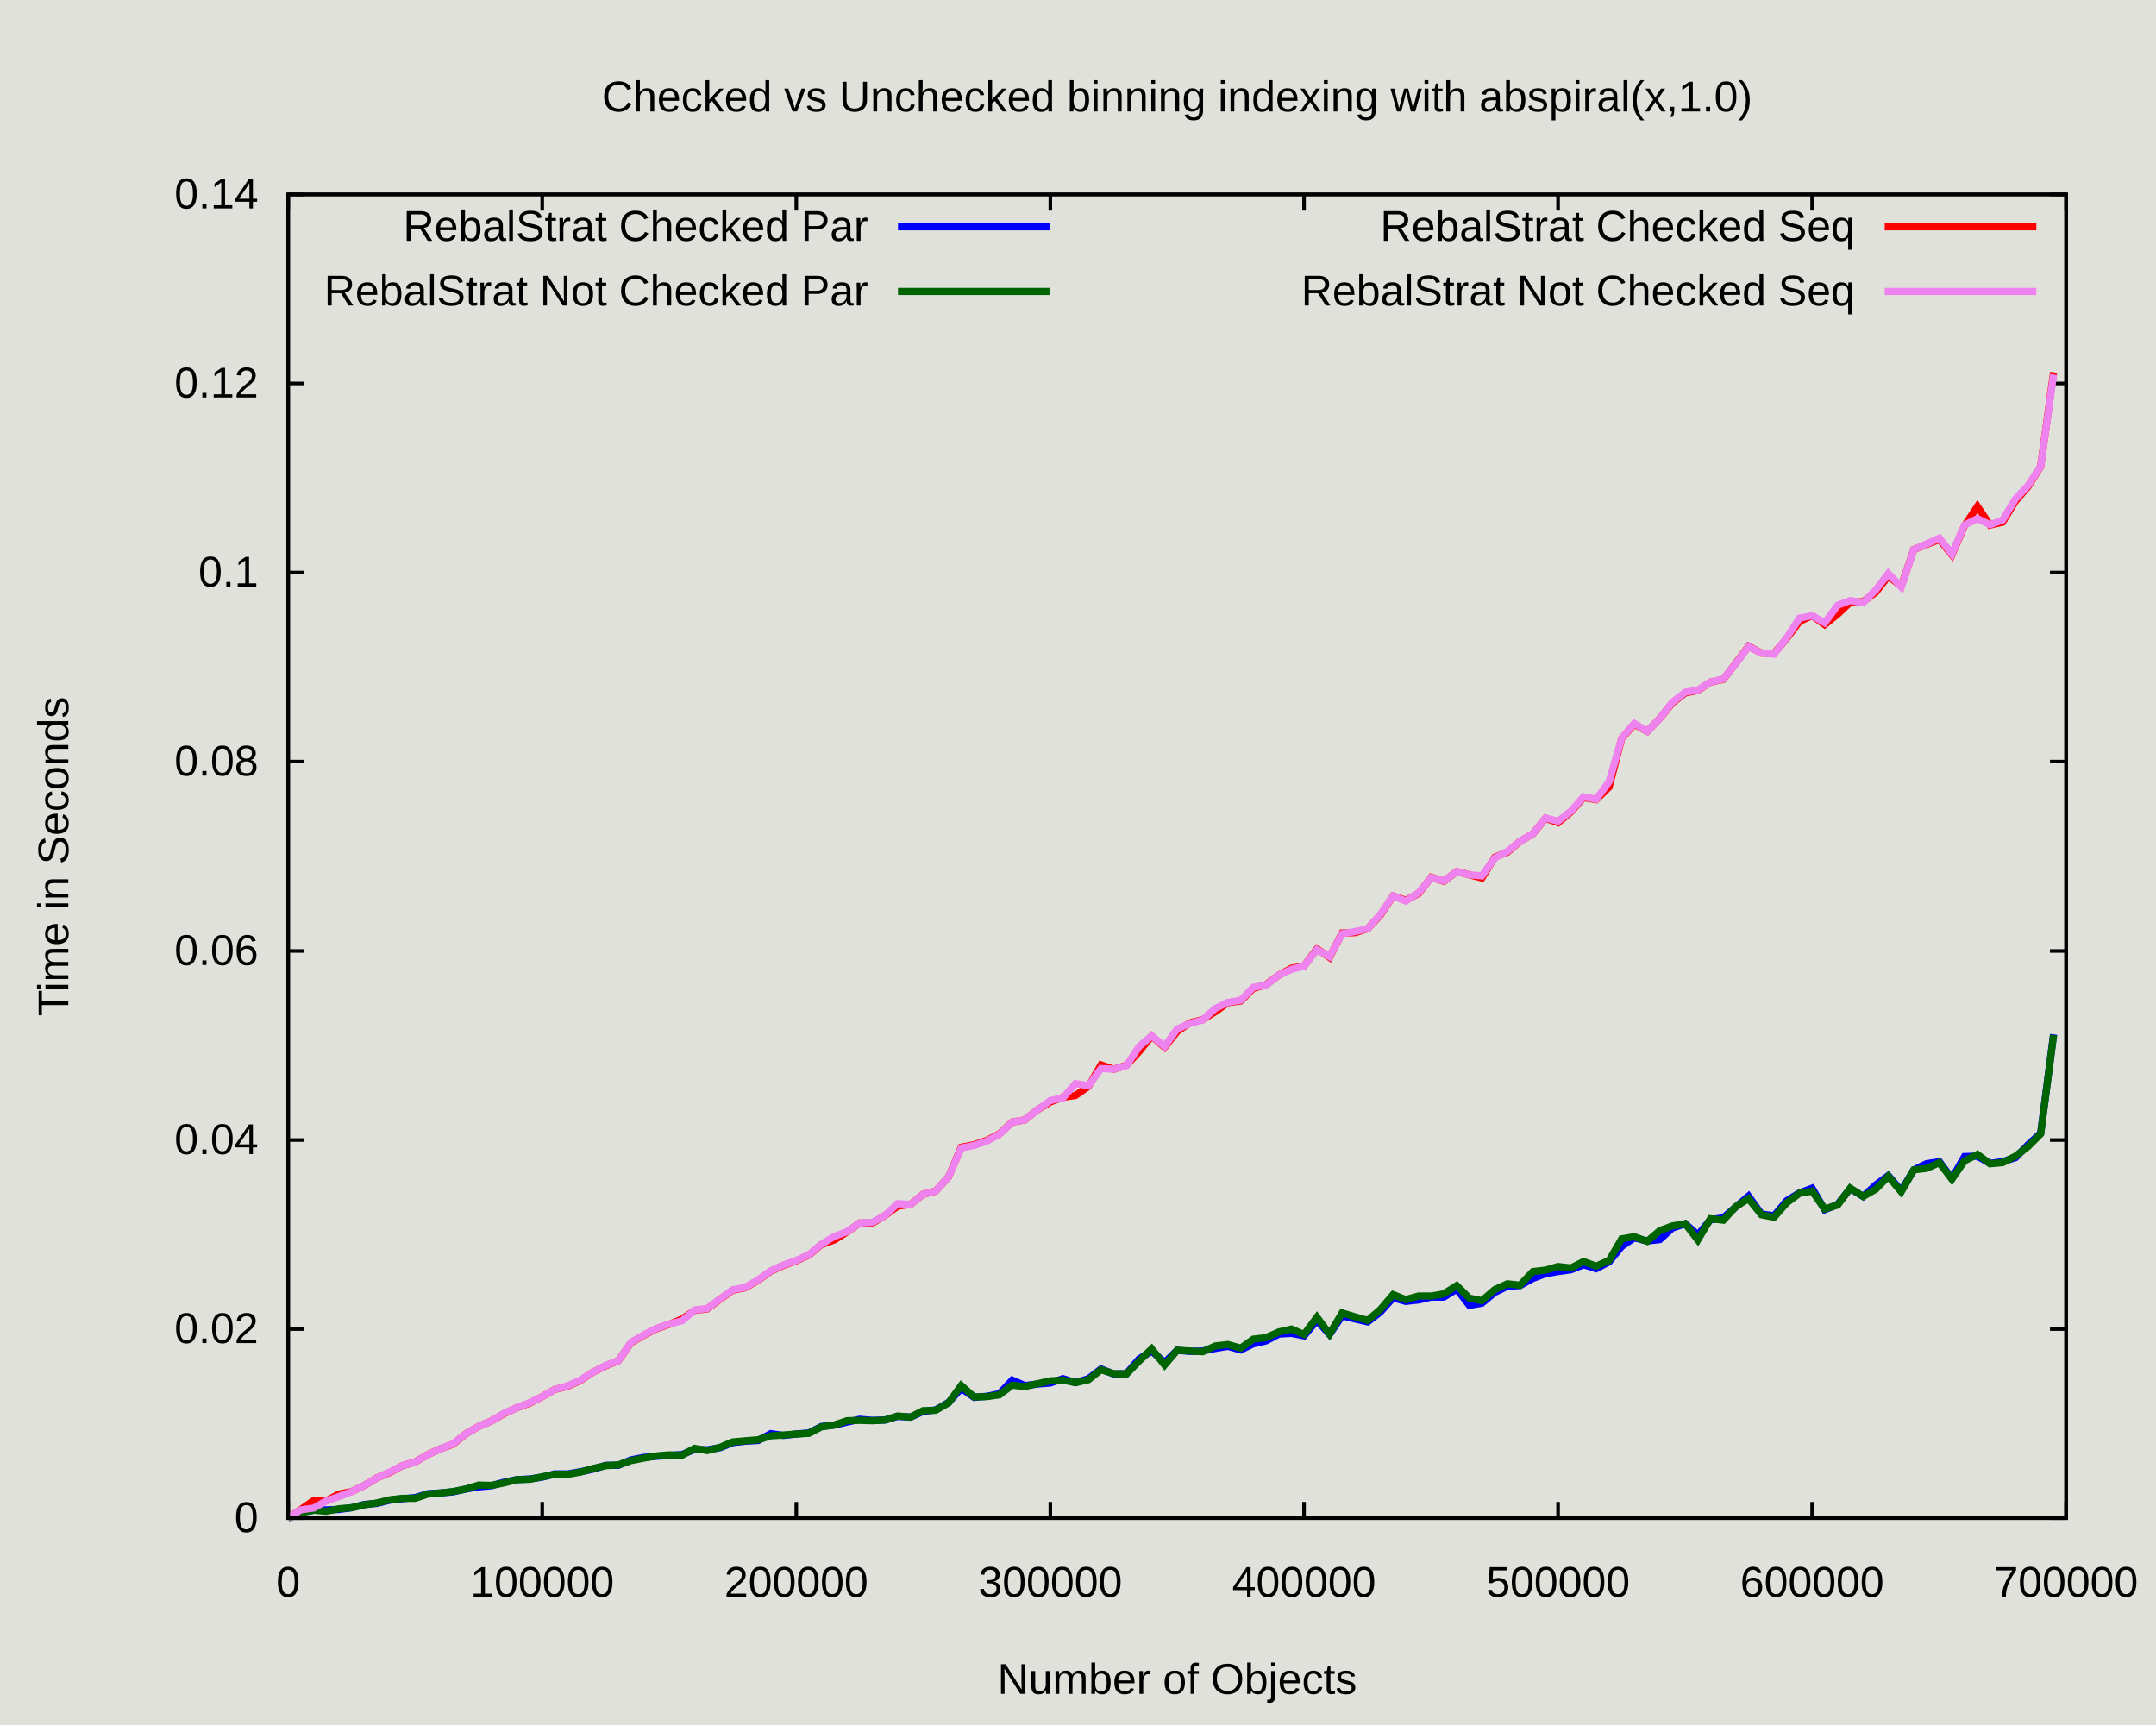
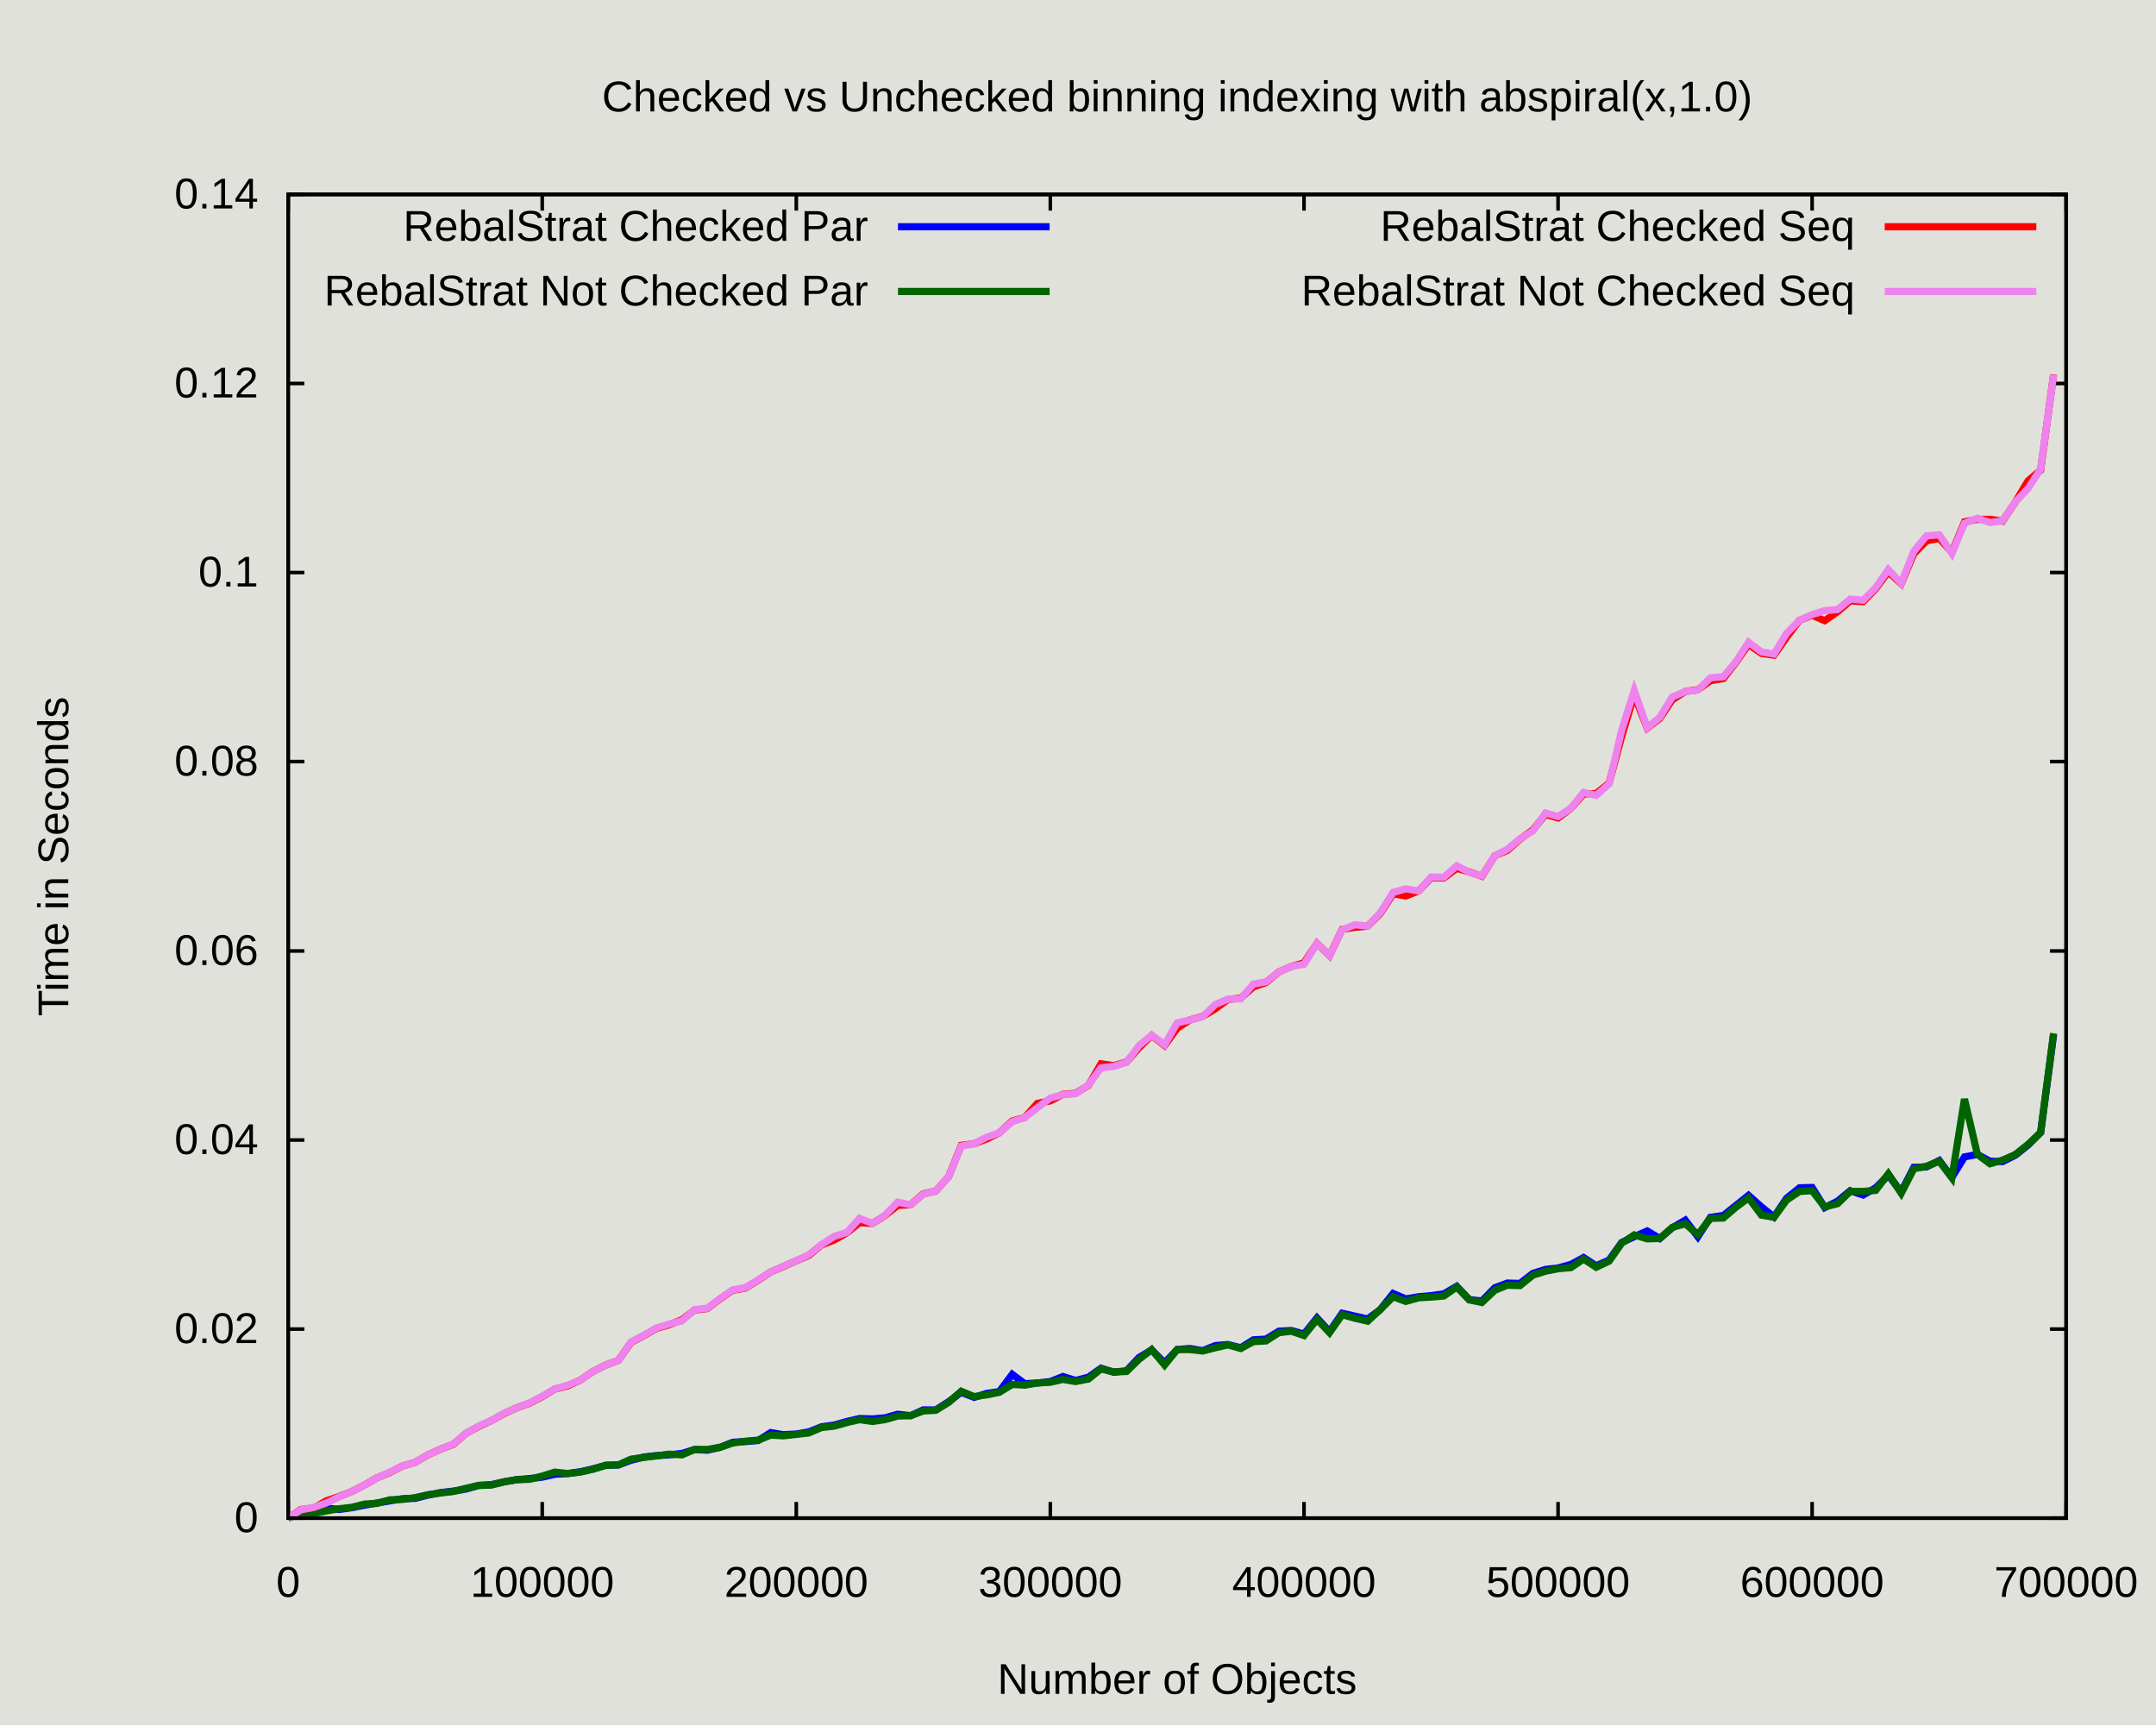
<svg xmlns="http://www.w3.org/2000/svg" xmlns:xlink="http://www.w3.org/1999/xlink" width="600" height="480" viewBox="0 0 600 480">
  <g id="gnuplot_canvas">
    <rect x="0" y="0" width="600" height="480" fill="#e1e1db" />
    <defs>
      <circle id="gpDot" r="0.5" stroke-width="0.5" stroke="currentColor" />
      <path id="gpPt0" stroke-width="0.222" stroke="currentColor" d="M-1,0 h2 M0,-1 v2" />
      <path id="gpPt1" stroke-width="0.222" stroke="currentColor" d="M-1,-1 L1,1 M1,-1 L-1,1" />
      <path id="gpPt2" stroke-width="0.222" stroke="currentColor" d="M-1,0 L1,0 M0,-1 L0,1 M-1,-1 L1,1 M-1,1 L1,-1" />
      <rect id="gpPt3" stroke-width="0.222" stroke="currentColor" x="-1" y="-1" width="2" height="2" />
      <rect id="gpPt4" stroke-width="0.222" stroke="currentColor" fill="currentColor" x="-1" y="-1" width="2" height="2" />
      <circle id="gpPt5" stroke-width="0.222" stroke="currentColor" cx="0" cy="0" r="1" />
      <use xlink:href="#gpPt5" id="gpPt6" fill="currentColor" stroke="none" />
      <path id="gpPt7" stroke-width="0.222" stroke="currentColor" d="M0,-1.33 L-1.33,0.67 L1.33,0.67 z" />
      <use xlink:href="#gpPt7" id="gpPt8" fill="currentColor" stroke="none" />
      <use xlink:href="#gpPt7" id="gpPt9" stroke="currentColor" transform="rotate(180)" />
      <use xlink:href="#gpPt9" id="gpPt10" fill="currentColor" stroke="none" />
      <use xlink:href="#gpPt3" id="gpPt11" stroke="currentColor" transform="rotate(45)" />
      <use xlink:href="#gpPt11" id="gpPt12" fill="currentColor" stroke="none" />
      <path id="gpPt13" stroke-width="0.222" stroke="currentColor" d="M0,1.330 L1.265,0.411 L0.782,-1.067 L-0.782,-1.076 L-1.265,0.411 z" />
      <use xlink:href="#gpPt13" id="gpPt14" fill="currentColor" stroke="none" />
      <filter id="textbox" filterUnits="objectBoundingBox" x="0" y="0" height="1" width="1">
        <feFlood flood-color="#E1E1DB" flood-opacity="1" result="bgnd" />
        <feComposite in="SourceGraphic" in2="bgnd" operator="atop" />
      </filter>
      <filter id="greybox" filterUnits="objectBoundingBox" x="0" y="0" height="1" width="1">
        <feFlood flood-color="lightgrey" flood-opacity="1" result="grey" />
        <feComposite in="SourceGraphic" in2="grey" operator="atop" />
      </filter>
    </defs>
    <g fill="none" color="#E1E1DB" stroke="currentColor" stroke-width="1.00" stroke-linecap="butt" stroke-linejoin="miter">
</g>
    <g fill="none" color="black" stroke="currentColor" stroke-width="1.00" stroke-linecap="butt" stroke-linejoin="miter">
      <path stroke="rgb(  0,   0,   0)" d="M80.2,422.4 L84.7,422.4 M575.0,422.4 L570.5,422.4  " />
      <g transform="translate(71.9,426.3)" stroke="none" fill="rgb(0,0,0)" font-family="Arial" font-size="12.00" text-anchor="end">
        <text>
          <tspan font-family="Arial"> 0</tspan>
        </text>
      </g>
    </g>
    <g fill="none" color="black" stroke="currentColor" stroke-width="1.00" stroke-linecap="butt" stroke-linejoin="miter">
      <path stroke="rgb(  0,   0,   0)" d="M80.2,369.8 L84.7,369.8 M575.0,369.8 L570.5,369.8  " />
      <g transform="translate(71.9,373.7)" stroke="none" fill="rgb(0,0,0)" font-family="Arial" font-size="12.00" text-anchor="end">
        <text>
          <tspan font-family="Arial"> 0.02</tspan>
        </text>
      </g>
    </g>
    <g fill="none" color="black" stroke="currentColor" stroke-width="1.00" stroke-linecap="butt" stroke-linejoin="miter">
      <path stroke="rgb(  0,   0,   0)" d="M80.2,317.2 L84.7,317.2 M575.0,317.2 L570.5,317.2  " />
      <g transform="translate(71.9,321.1)" stroke="none" fill="rgb(0,0,0)" font-family="Arial" font-size="12.00" text-anchor="end">
        <text>
          <tspan font-family="Arial"> 0.04</tspan>
        </text>
      </g>
    </g>
    <g fill="none" color="black" stroke="currentColor" stroke-width="1.00" stroke-linecap="butt" stroke-linejoin="miter">
      <path stroke="rgb(  0,   0,   0)" d="M80.2,264.6 L84.7,264.6 M575.0,264.6 L570.5,264.6  " />
      <g transform="translate(71.9,268.5)" stroke="none" fill="rgb(0,0,0)" font-family="Arial" font-size="12.00" text-anchor="end">
        <text>
          <tspan font-family="Arial"> 0.06</tspan>
        </text>
      </g>
    </g>
    <g fill="none" color="black" stroke="currentColor" stroke-width="1.00" stroke-linecap="butt" stroke-linejoin="miter">
      <path stroke="rgb(  0,   0,   0)" d="M80.2,211.9 L84.7,211.9 M575.0,211.9 L570.5,211.9  " />
      <g transform="translate(71.9,215.8)" stroke="none" fill="rgb(0,0,0)" font-family="Arial" font-size="12.00" text-anchor="end">
        <text>
          <tspan font-family="Arial"> 0.08</tspan>
        </text>
      </g>
    </g>
    <g fill="none" color="black" stroke="currentColor" stroke-width="1.00" stroke-linecap="butt" stroke-linejoin="miter">
      <path stroke="rgb(  0,   0,   0)" d="M80.2,159.3 L84.7,159.3 M575.0,159.3 L570.5,159.3  " />
      <g transform="translate(71.9,163.2)" stroke="none" fill="rgb(0,0,0)" font-family="Arial" font-size="12.00" text-anchor="end">
        <text>
          <tspan font-family="Arial"> 0.1</tspan>
        </text>
      </g>
    </g>
    <g fill="none" color="black" stroke="currentColor" stroke-width="1.00" stroke-linecap="butt" stroke-linejoin="miter">
      <path stroke="rgb(  0,   0,   0)" d="M80.2,106.7 L84.7,106.7 M575.0,106.7 L570.5,106.7  " />
      <g transform="translate(71.9,110.6)" stroke="none" fill="rgb(0,0,0)" font-family="Arial" font-size="12.00" text-anchor="end">
        <text>
          <tspan font-family="Arial"> 0.12</tspan>
        </text>
      </g>
    </g>
    <g fill="none" color="black" stroke="currentColor" stroke-width="1.00" stroke-linecap="butt" stroke-linejoin="miter">
      <path stroke="rgb(  0,   0,   0)" d="M80.2,54.1 L84.7,54.1 M575.0,54.1 L570.5,54.1  " />
      <g transform="translate(71.9,58.0)" stroke="none" fill="rgb(0,0,0)" font-family="Arial" font-size="12.00" text-anchor="end">
        <text>
          <tspan font-family="Arial"> 0.14</tspan>
        </text>
      </g>
    </g>
    <g fill="none" color="black" stroke="currentColor" stroke-width="1.00" stroke-linecap="butt" stroke-linejoin="miter">
      <path stroke="rgb(  0,   0,   0)" d="M80.2,422.4 L80.2,417.9 M80.2,54.1 L80.2,58.6  " />
      <g transform="translate(80.2,444.3)" stroke="none" fill="rgb(0,0,0)" font-family="Arial" font-size="12.00" text-anchor="middle">
        <text>
          <tspan font-family="Arial"> 0</tspan>
        </text>
      </g>
    </g>
    <g fill="none" color="black" stroke="currentColor" stroke-width="1.00" stroke-linecap="butt" stroke-linejoin="miter">
      <path stroke="rgb(  0,   0,   0)" d="M150.9,422.4 L150.9,417.9 M150.9,54.1 L150.9,58.6  " />
      <g transform="translate(150.9,444.3)" stroke="none" fill="rgb(0,0,0)" font-family="Arial" font-size="12.00" text-anchor="middle">
        <text>
          <tspan font-family="Arial"> 100000</tspan>
        </text>
      </g>
    </g>
    <g fill="none" color="black" stroke="currentColor" stroke-width="1.00" stroke-linecap="butt" stroke-linejoin="miter">
      <path stroke="rgb(  0,   0,   0)" d="M221.6,422.4 L221.6,417.9 M221.6,54.1 L221.6,58.6  " />
      <g transform="translate(221.6,444.3)" stroke="none" fill="rgb(0,0,0)" font-family="Arial" font-size="12.00" text-anchor="middle">
        <text>
          <tspan font-family="Arial"> 200000</tspan>
        </text>
      </g>
    </g>
    <g fill="none" color="black" stroke="currentColor" stroke-width="1.00" stroke-linecap="butt" stroke-linejoin="miter">
      <path stroke="rgb(  0,   0,   0)" d="M292.3,422.4 L292.3,417.9 M292.3,54.1 L292.3,58.6  " />
      <g transform="translate(292.3,444.3)" stroke="none" fill="rgb(0,0,0)" font-family="Arial" font-size="12.00" text-anchor="middle">
        <text>
          <tspan font-family="Arial"> 300000</tspan>
        </text>
      </g>
    </g>
    <g fill="none" color="black" stroke="currentColor" stroke-width="1.00" stroke-linecap="butt" stroke-linejoin="miter">
      <path stroke="rgb(  0,   0,   0)" d="M362.9,422.4 L362.9,417.9 M362.9,54.1 L362.9,58.6  " />
      <g transform="translate(362.9,444.3)" stroke="none" fill="rgb(0,0,0)" font-family="Arial" font-size="12.00" text-anchor="middle">
        <text>
          <tspan font-family="Arial"> 400000</tspan>
        </text>
      </g>
    </g>
    <g fill="none" color="black" stroke="currentColor" stroke-width="1.00" stroke-linecap="butt" stroke-linejoin="miter">
      <path stroke="rgb(  0,   0,   0)" d="M433.6,422.4 L433.6,417.9 M433.6,54.1 L433.6,58.6  " />
      <g transform="translate(433.6,444.3)" stroke="none" fill="rgb(0,0,0)" font-family="Arial" font-size="12.00" text-anchor="middle">
        <text>
          <tspan font-family="Arial"> 500000</tspan>
        </text>
      </g>
    </g>
    <g fill="none" color="black" stroke="currentColor" stroke-width="1.00" stroke-linecap="butt" stroke-linejoin="miter">
      <path stroke="rgb(  0,   0,   0)" d="M504.3,422.4 L504.3,417.9 M504.3,54.1 L504.3,58.6  " />
      <g transform="translate(504.3,444.3)" stroke="none" fill="rgb(0,0,0)" font-family="Arial" font-size="12.00" text-anchor="middle">
        <text>
          <tspan font-family="Arial"> 600000</tspan>
        </text>
      </g>
    </g>
    <g fill="none" color="black" stroke="currentColor" stroke-width="1.00" stroke-linecap="butt" stroke-linejoin="miter">
      <path stroke="rgb(  0,   0,   0)" d="M575.0,422.4 L575.0,417.9 M575.0,54.1 L575.0,58.6  " />
      <g transform="translate(575.0,444.3)" stroke="none" fill="rgb(0,0,0)" font-family="Arial" font-size="12.00" text-anchor="middle">
        <text>
          <tspan font-family="Arial"> 700000</tspan>
        </text>
      </g>
    </g>
    <g fill="none" color="black" stroke="currentColor" stroke-width="1.00" stroke-linecap="butt" stroke-linejoin="miter">
</g>
    <g fill="none" color="black" stroke="currentColor" stroke-width="1.00" stroke-linecap="butt" stroke-linejoin="miter">
      <path stroke="rgb(  0,   0,   0)" d="M80.2,54.1 L80.2,422.4 L575.0,422.4 L575.0,54.1 L80.2,54.1 Z  " />
    </g>
    <g fill="none" color="black" stroke="currentColor" stroke-width="1.00" stroke-linecap="butt" stroke-linejoin="miter">
      <g transform="translate(19.0,238.3) rotate(270)" stroke="none" fill="black" font-family="Arial" font-size="12.00" text-anchor="middle">
        <text>
          <tspan font-family="Arial">Time in Seconds</tspan>
        </text>
      </g>
    </g>
    <g fill="none" color="black" stroke="currentColor" stroke-width="1.00" stroke-linecap="butt" stroke-linejoin="miter">
      <g transform="translate(327.6,471.3)" stroke="none" fill="black" font-family="Arial" font-size="12.00" text-anchor="middle">
        <text>
          <tspan font-family="Arial">Number of Objects</tspan>
        </text>
      </g>
    </g>
    <g fill="none" color="black" stroke="currentColor" stroke-width="1.00" stroke-linecap="butt" stroke-linejoin="miter">
      <g transform="translate(327.6,31.0)" stroke="none" fill="black" font-family="Arial" font-size="12.00" text-anchor="middle">
        <text>
          <tspan font-family="Arial">Checked vs Unchecked binning indexing with abspiral(x,1.0)</tspan>
        </text>
      </g>
    </g>
    <g fill="none" color="black" stroke="currentColor" stroke-width="1.00" stroke-linecap="butt" stroke-linejoin="miter">
</g>
    <g id="gnuplot_plot_1">
      <g fill="none" color="#E1E1DB" stroke="currentColor" stroke-width="2.00" stroke-linecap="butt" stroke-linejoin="miter">
</g>
      <g fill="none" color="black" stroke="currentColor" stroke-width="2.00" stroke-linecap="butt" stroke-linejoin="miter">
        <g transform="translate(241.6,67.0)" stroke="none" fill="black" font-family="Arial" font-size="12.00" text-anchor="end">
          <text>
            <tspan font-family="Arial">RebalStrat Checked Par</tspan>
          </text>
        </g>
      </g>
      <g fill="none" color="black" stroke="currentColor" stroke-width="2.00" stroke-linecap="butt" stroke-linejoin="miter">
-         <path stroke="rgb(  0,   0, 255)" d="M249.9,63.1 L292.1,63.1 M80.2,422.4 L83.7,420.8 L87.3,420.2 L90.8,420.1 L94.3,420.0 L97.9,419.5   L101.4,418.6 L104.9,418.3 L108.5,417.4 L112.0,417.0 L115.5,416.7 L119.1,415.6 L122.6,415.4 L126.1,415.1   L129.7,414.3 L133.2,413.7 L136.7,413.4 L140.3,412.4 L143.8,411.7 L147.4,411.5 L150.9,411.0 L154.4,410.1   L158.0,410.1 L161.5,409.5 L165.0,408.8 L168.6,407.7 L172.1,407.7 L175.6,406.2 L179.2,405.5 L182.7,405.2   L186.2,405.0 L189.8,404.7 L193.3,403.3 L196.8,403.4 L200.4,402.8 L203.9,401.4 L207.4,401.0 L211.0,400.8   L214.5,398.9 L218.0,399.4 L221.6,399.0 L225.1,398.7 L228.6,396.9 L232.2,396.5 L235.7,395.7 L239.2,394.9   L242.8,395.2 L246.3,395.1 L249.8,394.1 L253.4,394.3 L256.9,392.7 L260.4,392.3 L264.0,390.2 L267.5,386.3   L271.1,388.8 L274.6,388.5 L278.1,387.8 L281.7,384.0 L285.2,385.5 L288.7,385.1 L292.3,384.8 L295.8,383.6   L299.3,384.7 L302.9,383.6 L306.4,380.9 L309.9,382.3 L313.5,382.2 L317.0,378.1 L320.5,375.9 L324.1,379.1   L327.6,375.7 L331.1,376.0 L334.7,375.9 L338.2,375.2 L341.7,374.6 L345.3,375.6 L348.8,373.9 L352.3,373.1   L355.9,371.2 L359.4,371.0 L362.9,371.7 L366.5,367.4 L370.0,371.3 L373.5,366.1 L377.1,367.0 L380.6,367.8   L384.1,365.1 L387.7,361.1 L391.2,362.1 L394.8,361.7 L398.3,360.9 L401.8,360.9 L405.4,358.7 L408.9,363.2   L412.4,362.6 L416.0,359.6 L419.5,357.9 L423.0,357.7 L426.6,355.7 L430.1,354.4 L433.6,353.8 L437.2,353.3   L440.7,351.9 L444.2,353.0 L447.8,351.1 L451.3,346.8 L454.8,344.4 L458.4,345.3 L461.9,344.9 L465.4,341.7   L469.0,340.5 L472.5,343.6 L476.0,339.4 L479.6,338.8 L483.1,335.8 L486.6,332.8 L490.2,337.8 L493.7,338.3   L497.2,334.1 L500.8,331.9 L504.3,330.6 L507.8,336.6 L511.4,335.1 L514.9,330.7 L518.5,332.9 L522.0,329.7   L525.5,327.1 L529.1,331.3 L532.6,325.5 L536.1,323.8 L539.7,323.2 L543.2,327.9 L546.7,321.8 L550.3,321.7   L553.8,323.7 L557.3,323.2 L560.9,322.1 L564.4,318.5 L567.9,315.3 L571.5,287.8  " />
+         <path stroke="rgb(  0,   0, 255)" d="M249.9,63.1 L292.1,63.1 M80.2,422.4 L83.7,420.8 L87.3,421.1 L90.8,419.6 L94.3,420.0 L97.9,419.5   L101.4,418.8 L104.9,418.2 L108.5,417.6 L112.0,417.0 L115.5,416.9 L119.1,416.0 L122.6,415.3 L126.1,414.9   L129.7,414.3 L133.2,413.3 L136.7,413.1 L140.3,412.3 L143.8,411.7 L147.4,411.4 L150.9,411.0 L154.4,410.2   L158.0,410.0 L161.5,409.5 L165.0,408.7 L168.6,407.7 L172.1,407.6 L175.6,406.3 L179.2,405.4 L182.7,405.0   L186.2,404.8 L189.8,404.4 L193.3,403.3 L196.8,403.5 L200.4,402.7 L203.9,401.3 L207.4,401.1 L211.0,400.8   L214.5,398.6 L218.0,399.2 L221.6,399.0 L225.1,398.4 L228.6,397.0 L232.2,396.5 L235.7,395.5 L239.2,394.7   L242.8,394.8 L246.3,394.5 L249.8,393.5 L253.4,393.9 L256.9,392.3 L260.4,392.3 L264.0,390.0 L267.5,387.4   L271.1,388.8 L274.6,387.7 L278.1,387.2 L281.7,382.4 L285.2,385.0 L288.7,384.8 L292.3,384.4 L295.8,383.0   L299.3,384.1 L302.9,383.2 L306.4,380.7 L309.9,381.8 L313.5,381.4 L317.0,377.7 L320.5,375.6 L324.1,379.2   L327.6,375.5 L331.1,375.2 L334.7,375.8 L338.2,374.4 L341.7,374.1 L345.3,375.0 L348.8,372.8 L352.3,372.6   L355.9,370.4 L359.4,370.2 L362.9,371.2 L366.5,366.7 L370.0,370.5 L373.5,365.4 L377.1,366.2 L380.6,367.0   L384.1,364.4 L387.7,359.9 L391.2,361.4 L394.8,360.8 L398.3,360.5 L401.8,360.0 L405.4,357.9 L408.9,361.6   L412.4,362.0 L416.0,358.3 L419.5,357.0 L423.0,357.1 L426.6,354.3 L430.1,353.2 L433.6,352.8 L437.2,351.8   L440.7,349.9 L444.2,352.2 L447.8,350.6 L451.3,345.7 L454.8,344.1 L458.4,342.5 L461.9,344.6 L465.4,341.6   L469.0,339.5 L472.5,344.1 L476.0,338.7 L479.6,338.2 L483.1,335.4 L486.6,332.6 L490.2,335.8 L493.7,338.6   L497.2,333.4 L500.8,330.5 L504.3,330.4 L507.8,336.0 L511.4,334.2 L514.9,331.3 L518.5,332.5 L522.0,330.5   L525.5,327.0 L529.1,331.6 L532.6,324.8 L536.1,324.7 L539.7,322.9 L543.2,327.6 L546.7,321.9 L550.3,321.2   L553.8,323.1 L557.3,323.2 L560.9,321.4 L564.4,318.6 L567.9,315.1 L571.5,287.9  " />
      </g>
    </g>
    <g id="gnuplot_plot_2">
      <g fill="none" color="black" stroke="currentColor" stroke-width="2.00" stroke-linecap="butt" stroke-linejoin="miter">
        <g transform="translate(241.6,85.0)" stroke="none" fill="black" font-family="Arial" font-size="12.00" text-anchor="end">
          <text>
            <tspan font-family="Arial">RebalStrat Not Checked Par</tspan>
          </text>
        </g>
      </g>
      <g fill="none" color="black" stroke="currentColor" stroke-width="2.00" stroke-linecap="butt" stroke-linejoin="miter">
-         <path stroke="rgb(  0, 100,   0)" d="M249.9,81.1 L292.1,81.1 M80.2,422.4 L83.7,420.9 L87.3,420.2 L90.8,420.5 L94.3,419.8 L97.9,419.5   L101.4,418.7 L104.9,418.2 L108.5,417.3 L112.0,416.9 L115.5,416.9 L119.1,415.7 L122.6,415.4 L126.1,415.0   L129.7,414.3 L133.2,413.2 L136.7,413.3 L140.3,412.6 L143.8,411.7 L147.4,411.6 L150.9,410.9 L154.4,410.2   L158.0,410.2 L161.5,409.6 L165.0,408.6 L168.6,407.8 L172.1,407.6 L175.6,406.4 L179.2,405.7 L182.7,405.1   L186.2,404.8 L189.8,404.9 L193.3,403.0 L196.8,403.6 L200.4,402.7 L203.9,401.2 L207.4,400.9 L211.0,400.6   L214.5,399.5 L218.0,399.3 L221.6,399.0 L225.1,398.8 L228.6,397.0 L232.2,396.5 L235.7,395.3 L239.2,395.2   L242.8,395.3 L246.3,395.1 L249.8,394.0 L253.4,394.3 L256.9,392.5 L260.4,392.4 L264.0,390.3 L267.5,385.5   L271.1,388.7 L274.6,388.6 L278.1,388.1 L281.7,385.4 L285.2,385.8 L288.7,385.0 L292.3,384.2 L295.8,384.0   L299.3,384.7 L302.9,383.9 L306.4,381.1 L309.9,382.2 L313.5,382.3 L317.0,378.7 L320.5,375.3 L324.1,379.8   L327.6,375.7 L331.1,375.9 L334.7,376.1 L338.2,374.5 L341.7,374.1 L345.3,375.1 L348.8,372.6 L352.3,372.2   L355.9,370.6 L359.4,369.8 L362.9,371.3 L366.5,366.5 L370.0,371.2 L373.5,365.3 L377.1,366.4 L380.6,367.4   L384.1,364.4 L387.7,360.2 L391.2,361.6 L394.8,360.6 L398.3,360.6 L401.8,360.0 L405.4,357.7 L408.9,361.2   L412.4,361.9 L416.0,358.8 L419.5,357.2 L423.0,357.6 L426.6,353.8 L430.1,353.4 L433.6,352.4 L437.2,352.8   L440.7,351.0 L444.2,352.3 L447.8,350.7 L451.3,344.7 L454.8,344.1 L458.4,345.4 L461.9,342.4 L465.4,341.1   L469.0,340.5 L472.5,345.0 L476.0,339.1 L479.6,339.5 L483.1,335.7 L486.6,333.5 L490.2,338.0 L493.7,338.7   L497.2,334.7 L500.8,332.0 L504.3,331.4 L507.8,336.4 L511.4,335.3 L514.9,330.6 L518.5,332.9 L522.0,330.9   L525.5,327.3 L529.1,331.6 L532.6,325.5 L536.1,325.1 L539.7,323.5 L543.2,328.1 L546.7,323.0 L550.3,321.2   L553.8,323.8 L557.3,323.5 L560.9,321.7 L564.4,319.0 L567.9,315.5 L571.5,288.0  " />
+         <path stroke="rgb(  0, 100,   0)" d="M249.9,81.1 L292.1,81.1 M80.2,422.4 L83.7,420.9 L87.3,421.1 L90.8,420.4 L94.3,419.8 L97.9,419.4   L101.4,418.5 L104.9,418.3 L108.5,417.3 L112.0,417.2 L115.5,416.7 L119.1,415.9 L122.6,415.4 L126.1,415.0   L129.7,414.1 L133.2,413.3 L136.7,413.2 L140.3,412.3 L143.8,411.7 L147.4,411.6 L150.9,410.7 L154.4,409.6   L158.0,410.0 L161.5,409.6 L165.0,408.8 L168.6,407.7 L172.1,407.6 L175.6,406.0 L179.2,405.5 L182.7,405.1   L186.2,404.6 L189.8,404.8 L193.3,403.3 L196.8,403.3 L200.4,402.7 L203.9,401.5 L207.4,401.0 L211.0,400.7   L214.5,399.3 L218.0,399.5 L221.6,399.1 L225.1,398.7 L228.6,397.2 L232.2,396.8 L235.7,395.8 L239.2,395.0   L242.8,395.5 L246.3,395.0 L249.8,394.0 L253.4,393.9 L256.9,392.6 L260.4,392.4 L264.0,390.2 L267.5,387.1   L271.1,388.6 L274.6,388.1 L278.1,387.4 L281.7,385.2 L285.2,385.4 L288.7,384.8 L292.3,384.6 L295.8,383.8   L299.3,384.4 L302.9,383.7 L306.4,380.9 L309.9,381.7 L313.5,381.6 L317.0,378.2 L320.5,375.5 L324.1,379.8   L327.6,375.5 L331.1,375.5 L334.7,375.9 L338.2,375.0 L341.7,374.2 L345.3,375.2 L348.8,373.3 L352.3,373.1   L355.9,370.8 L359.4,370.4 L362.9,371.6 L366.5,367.1 L370.0,370.8 L373.5,365.8 L377.1,366.8 L380.6,367.6   L384.1,364.4 L387.7,360.8 L391.2,362.1 L394.8,361.1 L398.3,360.9 L401.8,360.6 L405.4,358.1 L408.9,361.7   L412.4,362.4 L416.0,359.0 L419.5,357.6 L423.0,357.7 L426.6,354.8 L430.1,353.7 L433.6,353.0 L437.2,352.7   L440.7,350.3 L444.2,352.6 L447.8,350.9 L451.3,345.9 L454.8,343.6 L458.4,344.7 L461.9,344.6 L465.4,341.5   L469.0,340.5 L472.5,343.5 L476.0,339.0 L479.6,338.9 L483.1,335.9 L486.6,333.3 L490.2,338.1 L493.7,338.7   L497.2,333.9 L500.8,331.5 L504.3,331.3 L507.8,335.8 L511.4,334.9 L514.9,331.5 L518.5,331.5 L522.0,331.2   L525.5,326.6 L529.1,332.0 L532.6,325.2 L536.1,324.5 L539.7,323.1 L543.2,327.7 L546.7,305.8 L550.3,321.2   L553.8,323.8 L557.3,322.8 L560.9,321.2 L564.4,318.4 L567.9,315.1 L571.5,287.5  " />
      </g>
    </g>
    <g id="gnuplot_plot_3">
      <g fill="none" color="black" stroke="currentColor" stroke-width="2.00" stroke-linecap="butt" stroke-linejoin="miter">
        <g transform="translate(516.2,67.0)" stroke="none" fill="black" font-family="Arial" font-size="12.00" text-anchor="end">
          <text>
            <tspan font-family="Arial">RebalStrat Checked Seq</tspan>
          </text>
        </g>
      </g>
      <g fill="none" color="black" stroke="currentColor" stroke-width="2.00" stroke-linecap="butt" stroke-linejoin="miter">
-         <path stroke="rgb(255,   0,   0)" d="M524.5,63.1 L566.7,63.1 M80.2,422.4 L83.7,420.0 L87.3,417.5 L90.8,417.6 L94.3,415.7 L97.9,415.0   L101.4,413.3 L104.9,411.2 L108.5,409.7 L112.0,407.8 L115.5,406.8 L119.1,404.7 L122.6,403.1 L126.1,401.8   L129.7,398.9 L133.2,396.9 L136.7,395.4 L140.3,393.3 L143.8,391.7 L147.4,390.4 L150.9,388.6 L154.4,386.6   L158.0,385.7 L161.5,384.1 L165.0,381.8 L168.6,380.0 L172.1,378.6 L175.6,373.6 L179.2,371.5 L182.7,369.7   L186.2,368.5 L189.8,367.0 L193.3,364.6 L196.8,364.2 L200.4,361.5 L203.9,359.0 L207.4,358.3 L211.0,356.2   L214.5,353.7 L218.0,352.1 L221.6,350.8 L225.1,349.2 L228.6,346.3 L232.2,345.0 L235.7,342.8 L239.2,340.3   L242.8,340.3 L246.3,338.2 L249.8,335.6 L253.4,335.1 L256.9,332.3 L260.4,331.4 L264.0,327.4 L267.5,319.2   L271.1,318.5 L274.6,317.3 L278.1,315.5 L281.7,312.2 L285.2,311.6 L288.7,308.8 L292.3,306.6 L295.8,305.3   L299.3,304.8 L302.9,302.3 L306.4,296.3 L309.9,297.5 L313.5,296.4 L317.0,292.6 L320.5,288.3 L324.1,291.4   L327.6,287.0 L331.1,284.6 L334.7,283.7 L338.2,281.5 L341.7,279.0 L345.3,278.5 L348.8,275.0 L352.3,274.0   L355.9,271.3 L359.4,269.4 L362.9,268.8 L366.5,264.0 L370.0,266.4 L373.5,259.6 L377.1,259.5 L380.6,258.4   L384.1,254.7 L387.7,249.3 L391.2,250.5 L394.8,248.6 L398.3,244.1 L401.8,245.2 L405.4,242.5 L408.9,243.4   L412.4,244.3 L416.0,238.5 L419.5,237.1 L423.0,234.1 L426.6,232.0 L430.1,227.7 L433.6,228.9 L437.2,225.9   L440.7,221.9 L444.2,222.5 L447.8,219.0 L451.3,205.5 L454.8,201.5 L458.4,203.5 L461.9,199.9 L465.4,195.6   L469.0,192.8 L472.5,192.1 L476.0,189.8 L479.6,189.0 L483.1,184.5 L486.6,179.8 L490.2,181.7 L493.7,181.8   L497.2,177.7 L500.8,172.9 L504.3,171.3 L507.8,173.8 L511.4,170.9 L514.9,167.6 L518.5,167.4 L522.0,164.8   L525.5,160.3 L529.1,163.1 L532.6,152.9 L536.1,151.5 L539.7,150.1 L543.2,154.4 L546.7,146.3 L550.3,140.9   L553.8,146.1 L557.3,145.3 L560.9,139.4 L564.4,135.4 L567.9,129.8 L571.5,103.6  " />
+         <path stroke="rgb(255,   0,   0)" d="M524.5,63.1 L566.7,63.1 M80.2,422.4 L83.7,420.0 L87.3,419.6 L90.8,417.6 L94.3,416.4 L97.9,415.0   L101.4,413.2 L104.9,411.2 L108.5,409.7 L112.0,407.9 L115.5,406.9 L119.1,404.8 L122.6,403.2 L126.1,401.9   L129.7,398.8 L133.2,396.9 L136.7,395.3 L140.3,393.3 L143.8,391.7 L147.4,390.4 L150.9,388.6 L154.4,386.5   L158.0,385.6 L161.5,384.0 L165.0,381.6 L168.6,379.8 L172.1,378.5 L175.6,373.5 L179.2,371.6 L182.7,369.6   L186.2,368.6 L189.8,367.2 L193.3,364.5 L196.8,364.1 L200.4,361.4 L203.9,359.0 L207.4,358.4 L211.0,356.2   L214.5,353.9 L218.0,352.4 L221.6,350.8 L225.1,349.3 L228.6,346.4 L232.2,345.0 L235.7,343.0 L239.2,340.2   L242.8,340.4 L246.3,338.2 L249.8,335.4 L253.4,335.2 L256.9,332.2 L260.4,331.4 L264.0,327.4 L267.5,318.7   L271.1,318.2 L274.6,316.9 L278.1,315.2 L281.7,311.9 L285.2,310.9 L288.7,307.0 L292.3,306.3 L295.8,304.5   L299.3,304.2 L302.9,302.0 L306.4,296.0 L309.9,296.5 L313.5,295.5 L317.0,291.5 L320.5,288.1 L324.1,290.9   L327.6,286.1 L331.1,283.8 L334.7,282.8 L338.2,280.7 L341.7,278.1 L345.3,277.7 L348.8,274.6 L352.3,273.4   L355.9,270.4 L359.4,268.9 L362.9,267.9 L366.5,262.5 L370.0,265.9 L373.5,258.6 L377.1,258.0 L380.6,257.7   L384.1,254.2 L387.7,248.7 L391.2,249.3 L394.8,247.9 L398.3,244.2 L401.8,244.3 L405.4,241.6 L408.9,242.6   L412.4,243.8 L416.0,238.1 L419.5,236.6 L423.0,233.5 L426.6,230.9 L430.1,226.6 L433.6,227.6 L437.2,224.9   L440.7,220.9 L444.2,220.8 L447.8,217.9 L451.3,204.9 L454.8,193.4 L458.4,202.6 L461.9,199.9 L465.4,194.7   L469.0,192.4 L472.5,191.9 L476.0,189.4 L479.6,188.8 L483.1,184.3 L486.6,179.3 L490.2,181.8 L493.7,182.3   L497.2,177.3 L500.8,172.6 L504.3,171.2 L507.8,172.7 L511.4,170.2 L514.9,167.2 L518.5,167.4 L522.0,163.8   L525.5,159.1 L529.1,162.4 L532.6,154.1 L536.1,150.5 L539.7,149.8 L543.2,153.7 L546.7,145.2 L550.3,144.5   L553.8,144.5 L557.3,145.0 L560.9,139.6 L564.4,133.8 L567.9,130.8 L571.5,104.2  " />
      </g>
    </g>
    <g id="gnuplot_plot_4">
      <g fill="none" color="black" stroke="currentColor" stroke-width="2.00" stroke-linecap="butt" stroke-linejoin="miter">
        <g transform="translate(516.2,85.0)" stroke="none" fill="black" font-family="Arial" font-size="12.00" text-anchor="end">
          <text>
            <tspan font-family="Arial">RebalStrat Not Checked Seq</tspan>
          </text>
        </g>
      </g>
      <g fill="none" color="black" stroke="currentColor" stroke-width="2.00" stroke-linecap="butt" stroke-linejoin="miter">
-         <path stroke="rgb(238, 130, 238)" d="M524.5,81.1 L566.7,81.1 M80.2,422.4 L83.7,420.1 L87.3,419.6 L90.8,417.6 L94.3,416.4 L97.9,415.0   L101.4,413.3 L104.9,411.2 L108.5,409.6 L112.0,407.8 L115.5,406.8 L119.1,404.7 L122.6,403.1 L126.1,401.7   L129.7,398.9 L133.2,396.9 L136.7,395.4 L140.3,393.2 L143.8,391.7 L147.4,390.3 L150.9,388.6 L154.4,386.6   L158.0,385.6 L161.5,384.0 L165.0,381.8 L168.6,379.9 L172.1,378.6 L175.6,373.5 L179.2,371.4 L182.7,369.6   L186.2,368.4 L189.8,367.5 L193.3,364.5 L196.8,364.1 L200.4,361.4 L203.9,358.9 L207.4,358.2 L211.0,356.1   L214.5,353.6 L218.0,352.0 L221.6,350.7 L225.1,349.1 L228.6,346.2 L232.2,344.0 L235.7,342.7 L239.2,340.3   L242.8,340.1 L246.3,338.2 L249.8,334.9 L253.4,335.1 L256.9,332.3 L260.4,331.4 L264.0,327.4 L267.5,319.4   L271.1,318.7 L274.6,317.5 L278.1,315.6 L281.7,312.2 L285.2,311.6 L288.7,308.8 L292.3,306.2 L295.8,305.5   L299.3,301.5 L302.9,302.1 L306.4,297.3 L309.9,297.5 L313.5,296.5 L317.0,291.2 L320.5,288.2 L324.1,291.2   L327.6,286.3 L331.1,284.8 L334.7,283.8 L338.2,280.6 L341.7,278.9 L345.3,278.3 L348.8,274.7 L352.3,274.1   L355.9,271.3 L359.4,269.7 L362.9,268.8 L366.5,264.2 L370.0,266.2 L373.5,259.8 L377.1,259.2 L380.6,258.4   L384.1,254.5 L387.7,249.3 L391.2,250.7 L394.8,248.4 L398.3,244.2 L401.8,245.1 L405.4,242.5 L408.9,243.4   L412.4,243.7 L416.0,238.7 L419.5,236.9 L423.0,234.1 L426.6,232.0 L430.1,227.6 L433.6,228.5 L437.2,225.7   L440.7,221.7 L444.2,222.4 L447.8,217.5 L451.3,205.4 L454.8,201.3 L458.4,203.5 L461.9,199.9 L465.4,195.4   L469.0,192.6 L472.5,192.0 L476.0,189.8 L479.6,188.9 L483.1,184.6 L486.6,179.9 L490.2,181.7 L493.7,182.0   L497.2,177.5 L500.8,172.0 L504.3,171.3 L507.8,173.3 L511.4,168.4 L514.9,167.1 L518.5,167.7 L522.0,164.1   L525.5,159.6 L529.1,163.3 L532.6,152.9 L536.1,151.4 L539.7,149.7 L543.2,154.2 L546.7,146.1 L550.3,144.3   L553.8,146.0 L557.3,144.7 L560.9,138.8 L564.4,135.1 L567.9,129.8 L571.5,104.2  " />
+         <path stroke="rgb(238, 130, 238)" d="M524.5,81.1 L566.7,81.1 M80.2,422.4 L83.7,420.1 L87.3,419.4 L90.8,418.2 L94.3,416.5 L97.9,415.0   L101.4,413.2 L104.9,411.2 L108.5,409.6 L112.0,407.9 L115.5,406.9 L119.1,404.8 L122.6,403.2 L126.1,401.8   L129.7,398.8 L133.2,396.8 L136.7,395.3 L140.3,393.2 L143.8,391.7 L147.4,390.3 L150.9,388.5 L154.4,386.5   L158.0,385.4 L161.5,384.0 L165.0,381.6 L168.6,379.8 L172.1,378.5 L175.6,373.4 L179.2,371.5 L182.7,369.5   L186.2,368.4 L189.8,367.5 L193.3,364.4 L196.8,364.0 L200.4,361.3 L203.9,358.9 L207.4,358.3 L211.0,356.1   L214.5,353.9 L218.0,352.3 L221.6,350.8 L225.1,349.1 L228.6,346.3 L232.2,344.0 L235.7,342.9 L239.2,339.0   L242.8,340.4 L246.3,338.1 L249.8,334.5 L253.4,335.2 L256.9,332.3 L260.4,331.4 L264.0,327.4 L267.5,318.9   L271.1,318.2 L274.6,316.4 L278.1,315.2 L281.7,312.1 L285.2,310.9 L288.7,308.2 L292.3,305.5 L295.8,304.6   L299.3,304.3 L302.9,301.9 L306.4,297.1 L309.9,296.7 L313.5,295.6 L317.0,290.9 L320.5,288.0 L324.1,290.7   L327.6,284.6 L331.1,283.8 L334.7,282.9 L338.2,279.5 L341.7,278.0 L345.3,277.9 L348.8,273.8 L352.3,273.2   L355.9,270.4 L359.4,268.9 L362.9,268.3 L366.5,262.5 L370.0,265.9 L373.5,258.7 L377.1,257.3 L380.6,257.7   L384.1,254.0 L387.7,248.3 L391.2,247.3 L394.8,247.9 L398.3,244.0 L401.8,244.1 L405.4,240.9 L408.9,242.7   L412.4,243.7 L416.0,238.1 L419.5,236.3 L423.0,233.4 L426.6,231.2 L430.1,226.2 L433.6,227.2 L437.2,224.9   L440.7,220.5 L444.2,221.3 L447.8,218.1 L451.3,203.2 L454.8,192.1 L458.4,202.5 L461.9,199.6 L465.4,193.9   L469.0,192.4 L472.5,192.0 L476.0,188.6 L479.6,188.3 L483.1,184.1 L486.6,178.7 L490.2,181.4 L493.7,182.0   L497.2,176.2 L500.8,172.6 L504.3,171.0 L507.8,169.9 L511.4,169.6 L514.9,166.7 L518.5,167.0 L522.0,163.5   L525.5,158.5 L529.1,162.3 L532.6,153.4 L536.1,149.1 L539.7,148.8 L543.2,154.0 L546.7,145.6 L550.3,144.2   L553.8,145.4 L557.3,144.9 L560.9,139.6 L564.4,135.9 L567.9,130.5 L571.5,104.3  " />
      </g>
    </g>
    <g fill="none" color="black" stroke="currentColor" stroke-width="2.00" stroke-linecap="butt" stroke-linejoin="miter">
</g>
    <g fill="none" color="black" stroke="black" stroke-width="1.00" stroke-linecap="butt" stroke-linejoin="miter">
</g>
    <g fill="none" color="black" stroke="currentColor" stroke-width="1.00" stroke-linecap="butt" stroke-linejoin="miter">
      <path stroke="rgb(  0,   0,   0)" d="M80.2,54.1 L80.2,422.4 L575.0,422.4 L575.0,54.1 L80.2,54.1 Z  " />
    </g>
    <g fill="none" color="black" stroke="currentColor" stroke-width="1.00" stroke-linecap="butt" stroke-linejoin="miter">
</g>
  </g>
</svg>
